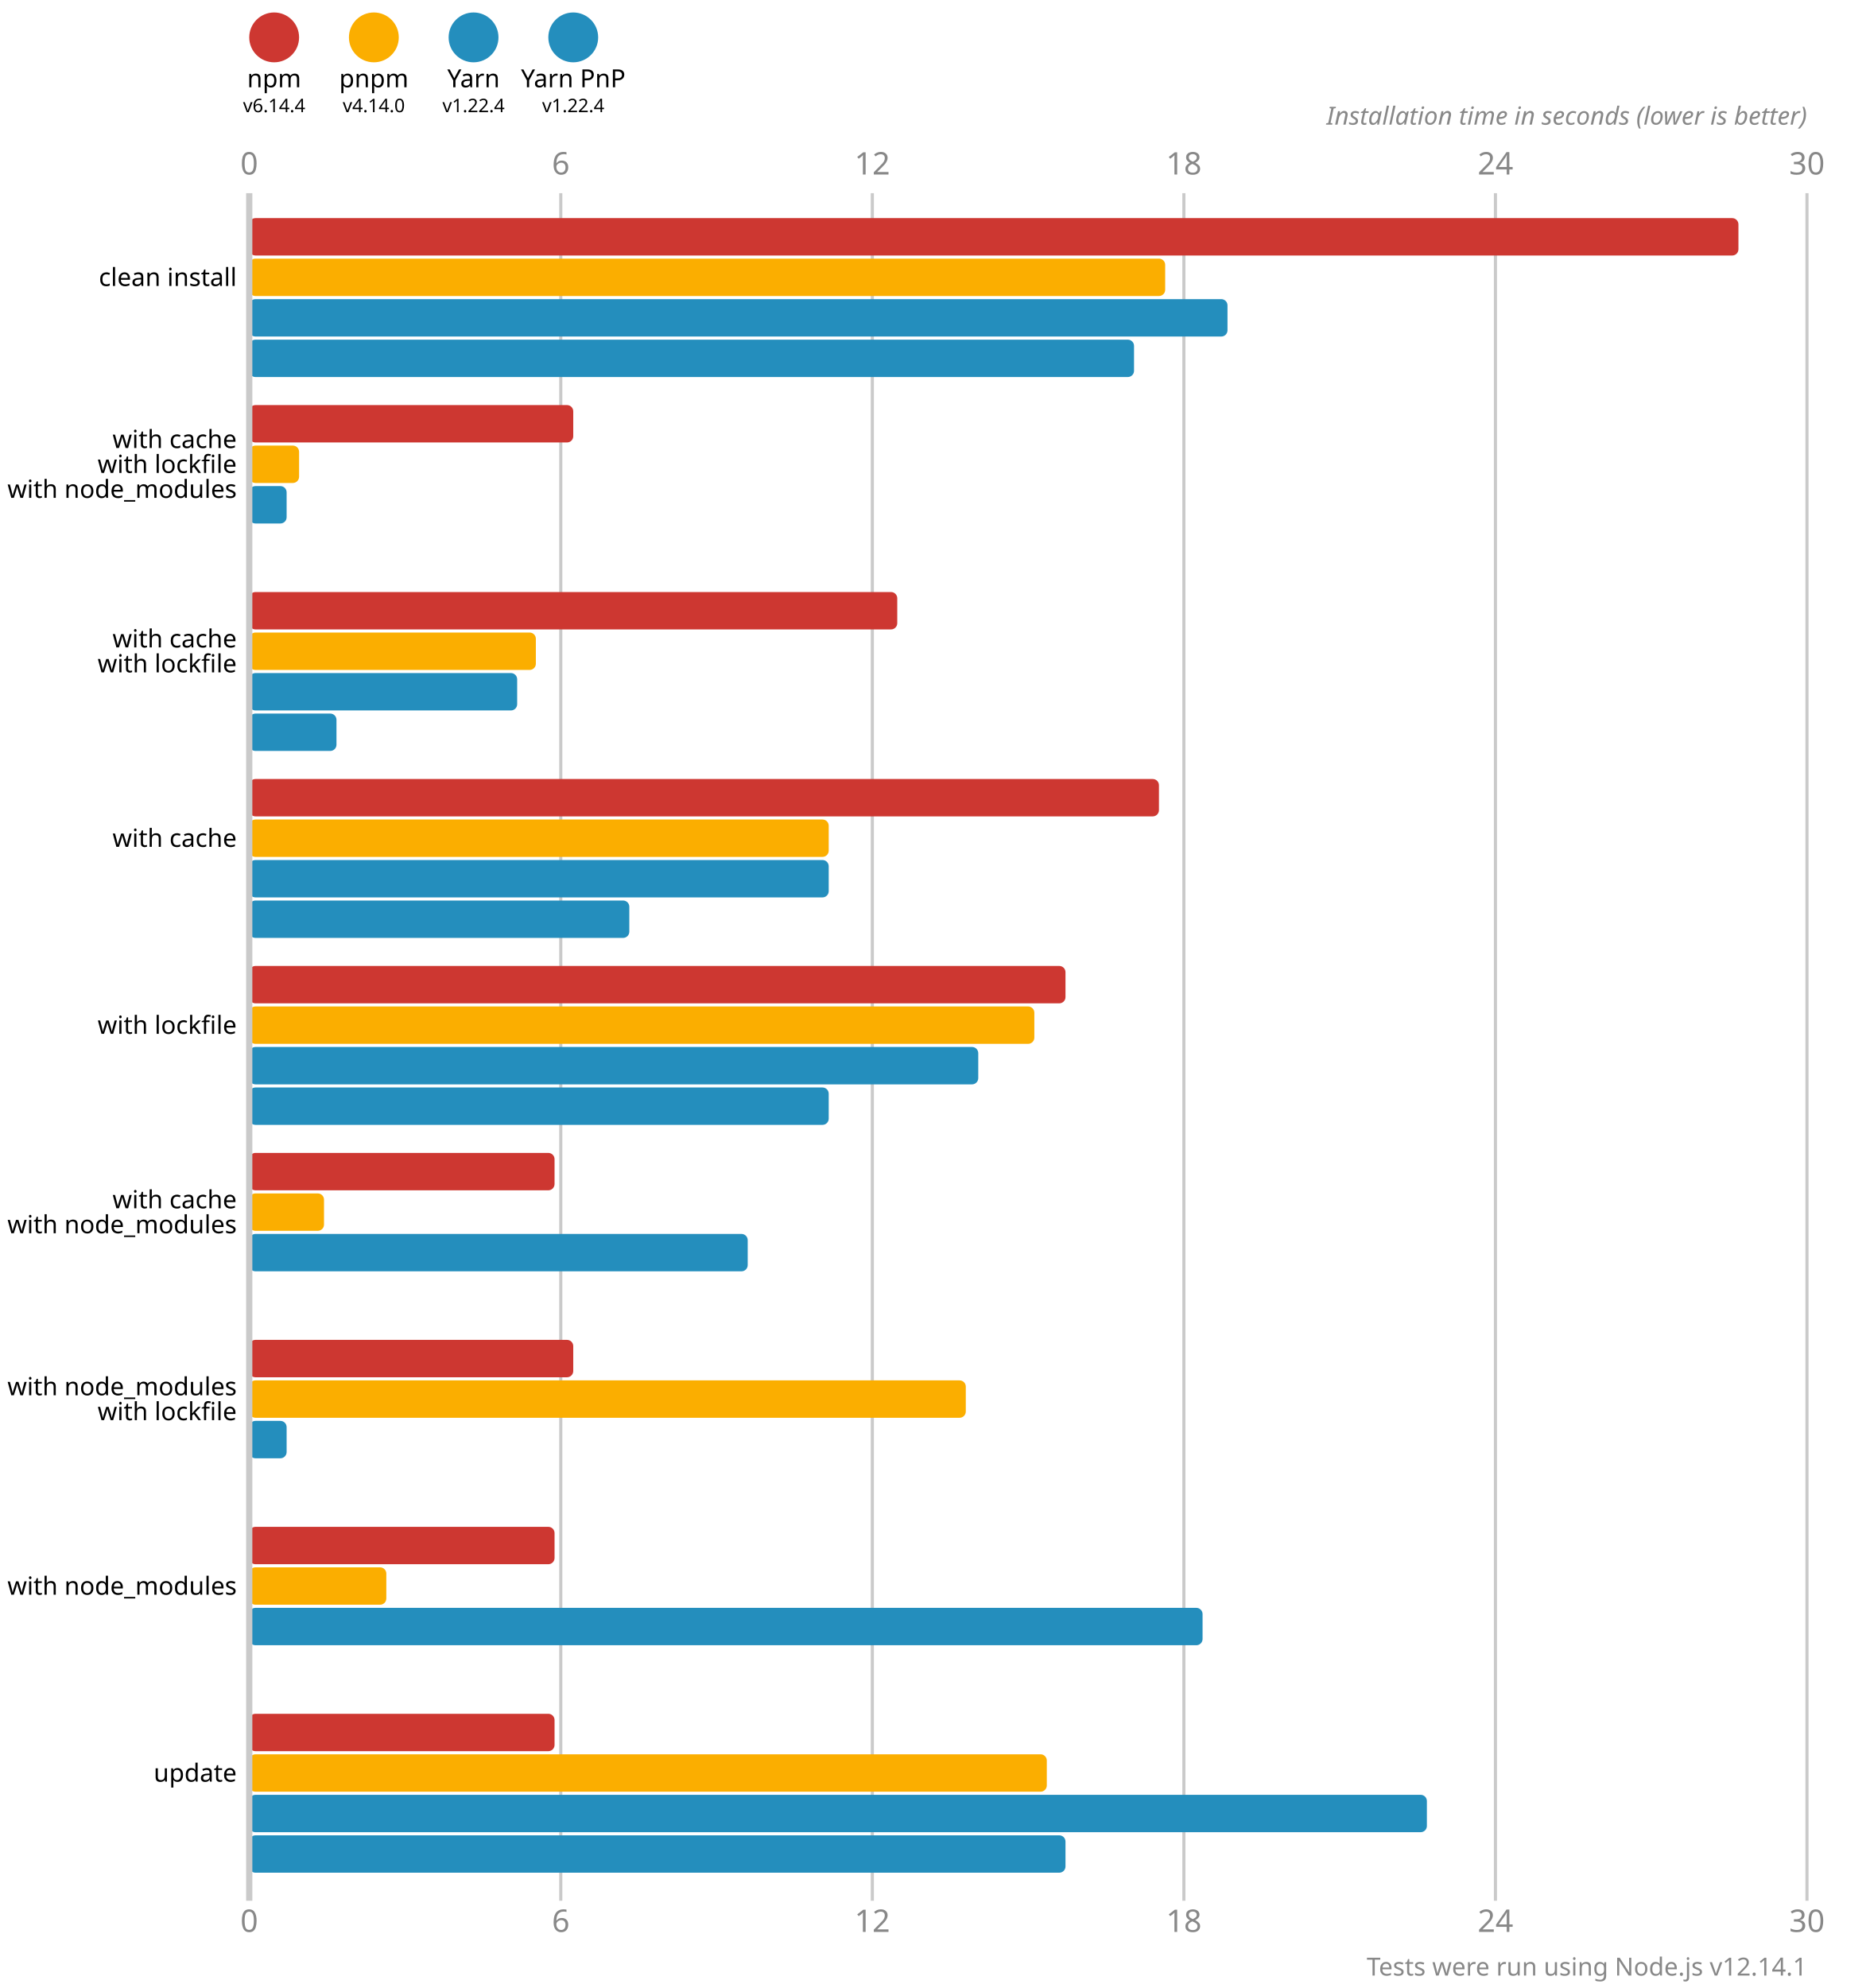
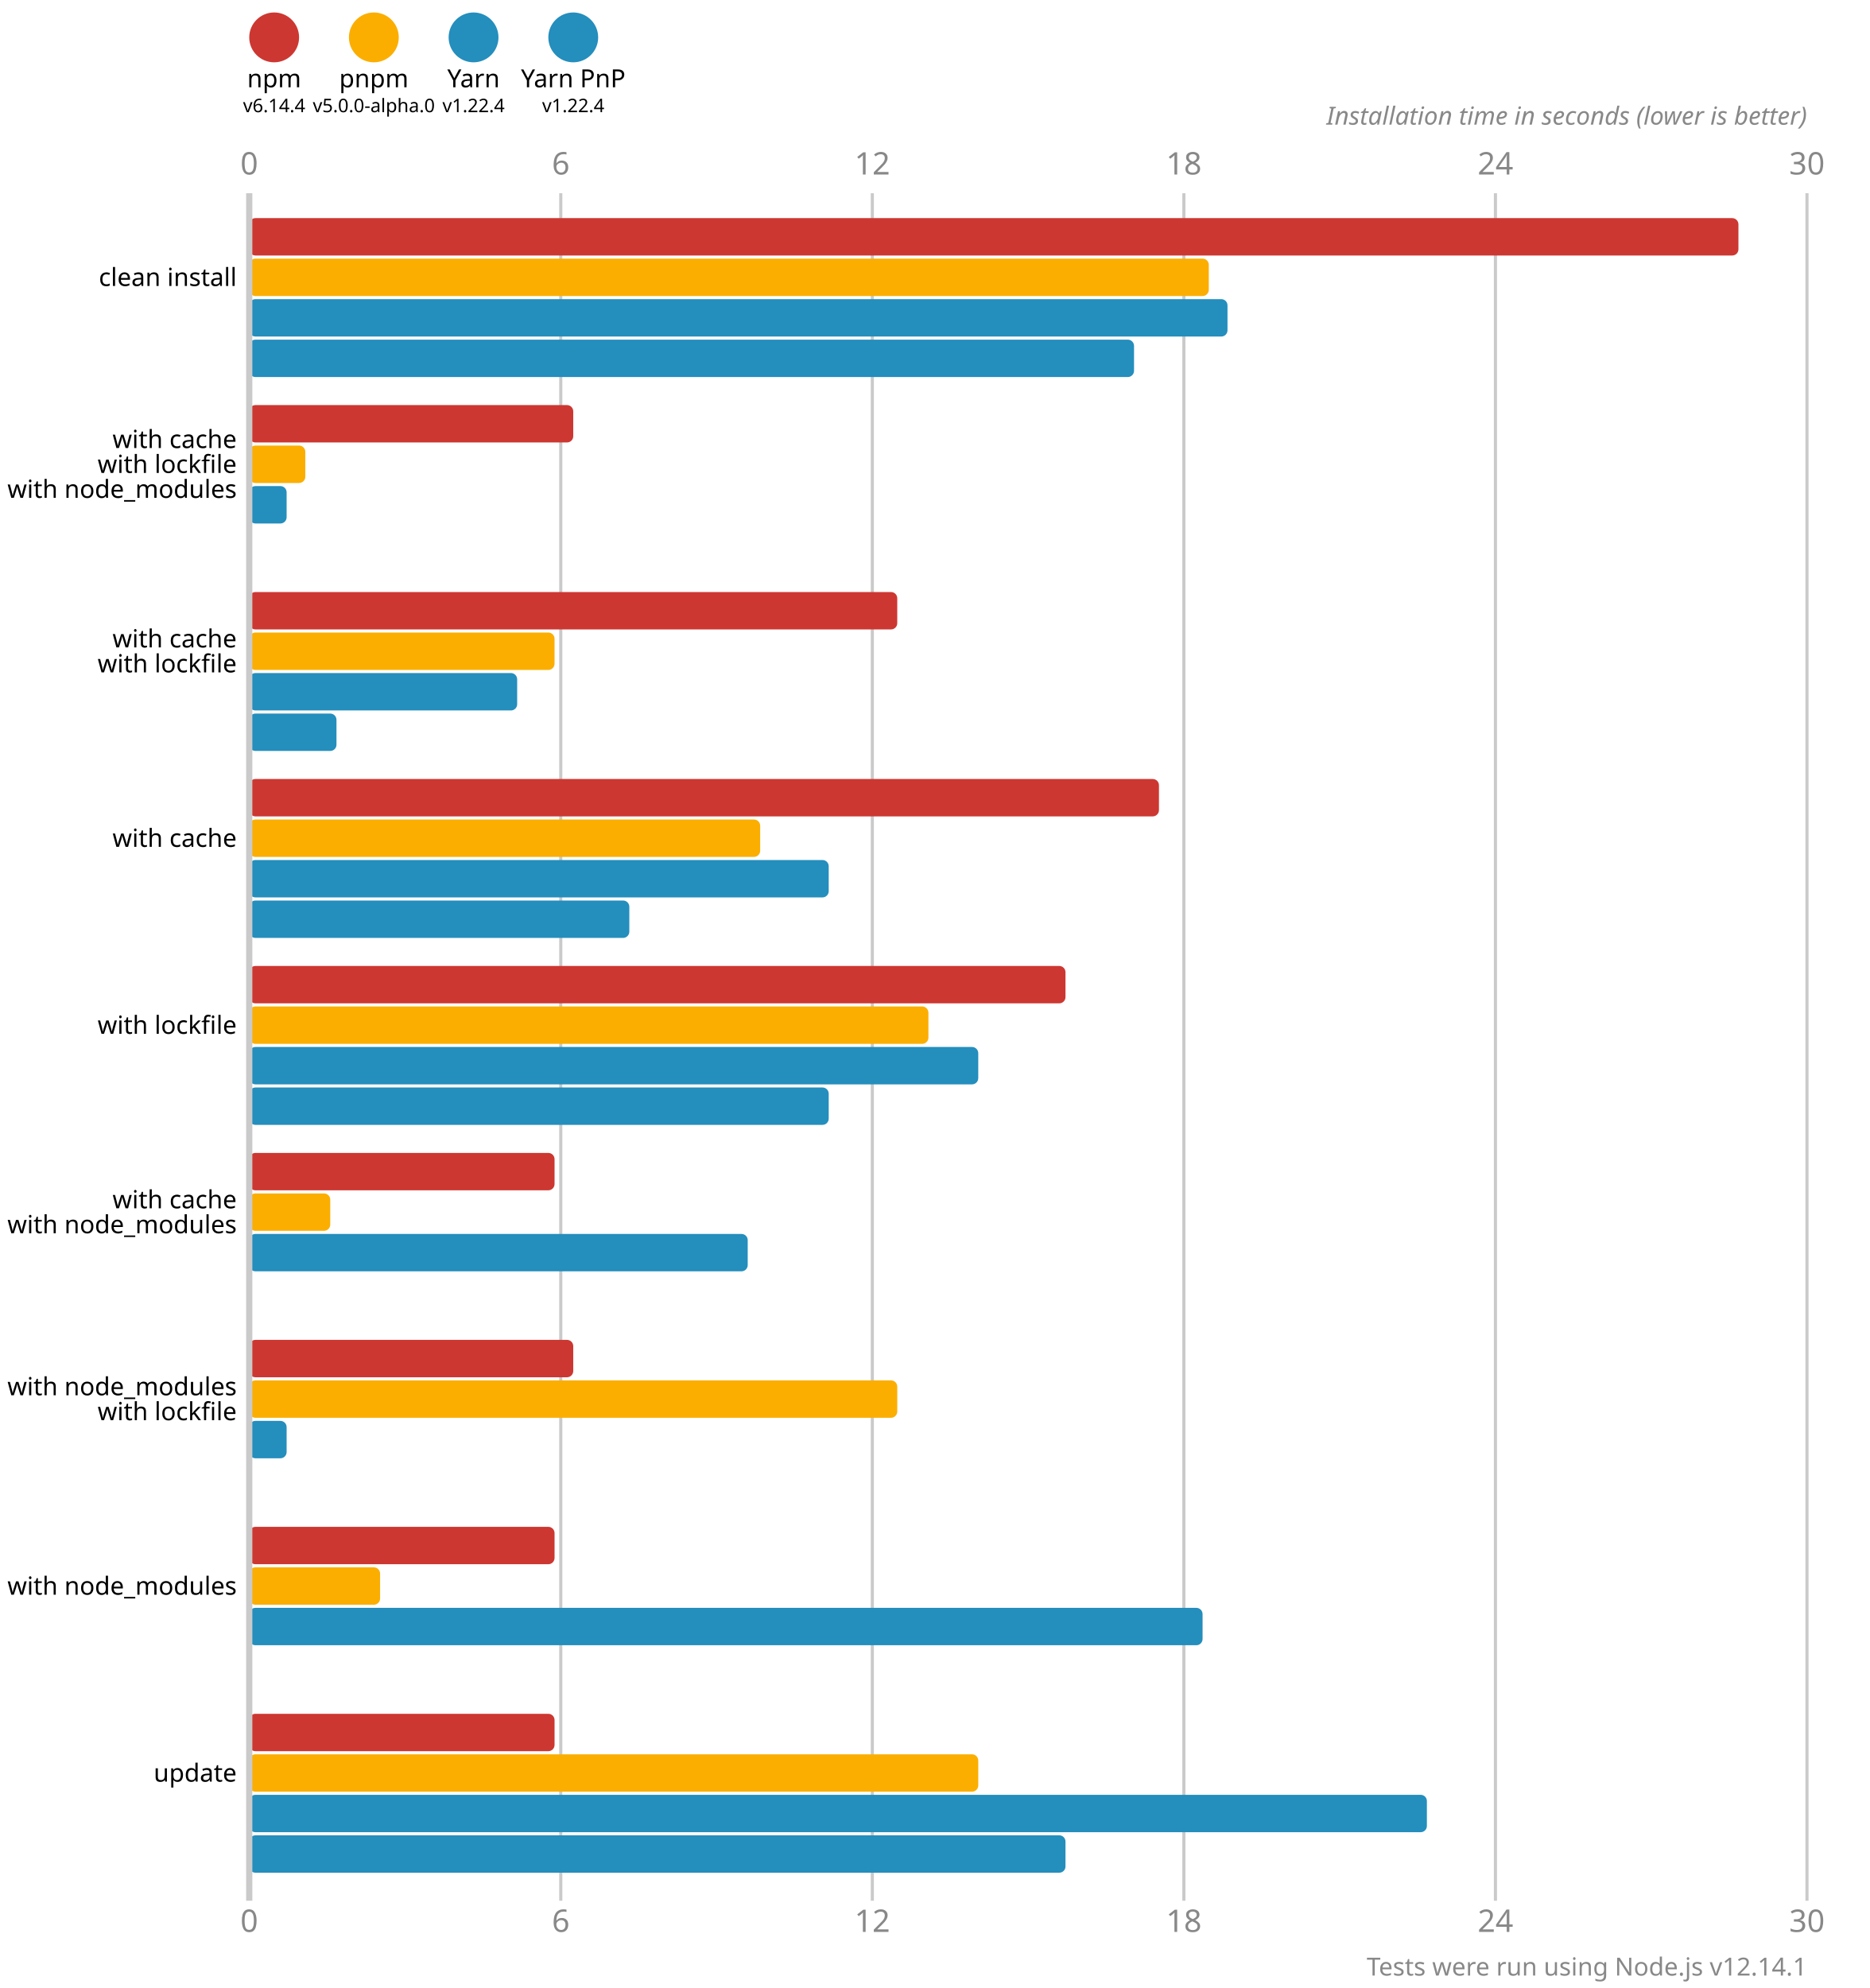
<svg xmlns="http://www.w3.org/2000/svg" version="1.1" viewBox="0 0 300 319">
  <style>
    .font { font-family: sans-serif; }
    .s3 { font-size: 3px; }
    .s4 { font-size: 4px; }
    .s5 { font-size: 5px; }
    .line { stroke: #cacaca; }
    .width { stroke-width: 0.5; }
    .text { fill: #888; }
  </style>
  <circle cx="44" cy="6" r="4" fill="#cd3731" />
  <text x="44" y="14" class="font s4" text-anchor="middle">npm</text>
  <text x="44" y="18" class="font s3" text-anchor="middle">v6.14.4</text>
  <circle cx="60" cy="6" r="4" fill="#fbae00" />
  <text x="60" y="14" class="font s4" text-anchor="middle">pnpm</text>
-   <text x="60" y="18" class="font s3" text-anchor="middle">v4.14.0</text>
+   <text x="60" y="18" class="font s3" text-anchor="middle">v5.0.0-alpha.0</text>
  <circle cx="76" cy="6" r="4" fill="#248ebd" />
  <text x="76" y="14" class="font s4" text-anchor="middle">Yarn</text>
  <text x="76" y="18" class="font s3" text-anchor="middle">v1.22.4</text>
  <circle cx="92" cy="6" r="4" fill="#248ebd" />
  <text x="92" y="14" class="font s4" text-anchor="middle">Yarn PnP</text>
  <text x="92" y="18" class="font s3" text-anchor="middle">v1.22.4</text>
  <text x="40" y="28" class="font s5 text" text-anchor="middle">0</text>
  <text x="40" y="310" class="font s5 text" text-anchor="middle">0</text>
  <line x1="90" y1="31" x2="90" y2="305" class="line width" />
  <text x="90" y="28" class="font s5 text" text-anchor="middle">6</text>
  <text x="90" y="310" class="font s5 text" text-anchor="middle">6</text>
  <line x1="140" y1="31" x2="140" y2="305" class="line width" />
  <text x="140" y="28" class="font s5 text" text-anchor="middle">12</text>
  <text x="140" y="310" class="font s5 text" text-anchor="middle">12</text>
  <line x1="190" y1="31" x2="190" y2="305" class="line width" />
  <text x="190" y="28" class="font s5 text" text-anchor="middle">18</text>
  <text x="190" y="310" class="font s5 text" text-anchor="middle">18</text>
  <line x1="240" y1="31" x2="240" y2="305" class="line width" />
  <text x="240" y="28" class="font s5 text" text-anchor="middle">24</text>
  <text x="240" y="310" class="font s5 text" text-anchor="middle">24</text>
  <line x1="290" y1="31" x2="290" y2="305" class="line width" />
  <text x="290" y="28" class="font s5 text" text-anchor="middle">30</text>
  <text x="290" y="310" class="font s5 text" text-anchor="middle">30</text>
  <text x="290" y="20" class="font s4 text" font-style="italic" text-anchor="end">Installation time in seconds (lower is better)</text>
  <rect x="40" y="35" width="239" height="6" fill="#cd3731" rx="1" ry="1" />
-   <rect x="40" y="41.5" width="147" height="6" fill="#fbae00" rx="1" ry="1" />
+   <rect x="40" y="41.5" width="154" height="6" fill="#fbae00" rx="1" ry="1" />
  <rect x="40" y="48" width="157" height="6" fill="#248ebd" rx="1" ry="1" />
  <rect x="40" y="54.5" width="142" height="6" fill="#248ebd" rx="1" ry="1" />
  <rect x="40" y="65" width="52" height="6" fill="#cd3731" rx="1" ry="1" />
-   <rect x="40" y="71.5" width="8" height="6" fill="#fbae00" rx="1" ry="1" />
+   <rect x="40" y="71.5" width="9" height="6" fill="#fbae00" rx="1" ry="1" />
  <rect x="40" y="78" width="6" height="6" fill="#248ebd" rx="1" ry="1" />
  <rect x="40" y="84.5" width="0" height="6" fill="#248ebd" rx="1" ry="1" />
  <rect x="40" y="95" width="104" height="6" fill="#cd3731" rx="1" ry="1" />
-   <rect x="40" y="101.5" width="46" height="6" fill="#fbae00" rx="1" ry="1" />
+   <rect x="40" y="101.5" width="49" height="6" fill="#fbae00" rx="1" ry="1" />
  <rect x="40" y="108" width="43" height="6" fill="#248ebd" rx="1" ry="1" />
  <rect x="40" y="114.5" width="14" height="6" fill="#248ebd" rx="1" ry="1" />
  <rect x="40" y="125" width="146" height="6" fill="#cd3731" rx="1" ry="1" />
-   <rect x="40" y="131.5" width="93" height="6" fill="#fbae00" rx="1" ry="1" />
+   <rect x="40" y="131.5" width="82" height="6" fill="#fbae00" rx="1" ry="1" />
  <rect x="40" y="138" width="93" height="6" fill="#248ebd" rx="1" ry="1" />
  <rect x="40" y="144.5" width="61" height="6" fill="#248ebd" rx="1" ry="1" />
  <rect x="40" y="155" width="131" height="6" fill="#cd3731" rx="1" ry="1" />
-   <rect x="40" y="161.5" width="126" height="6" fill="#fbae00" rx="1" ry="1" />
+   <rect x="40" y="161.5" width="109" height="6" fill="#fbae00" rx="1" ry="1" />
  <rect x="40" y="168" width="117" height="6" fill="#248ebd" rx="1" ry="1" />
  <rect x="40" y="174.5" width="93" height="6" fill="#248ebd" rx="1" ry="1" />
  <rect x="40" y="185" width="49" height="6" fill="#cd3731" rx="1" ry="1" />
-   <rect x="40" y="191.5" width="12" height="6" fill="#fbae00" rx="1" ry="1" />
+   <rect x="40" y="191.5" width="13" height="6" fill="#fbae00" rx="1" ry="1" />
  <rect x="40" y="198" width="80" height="6" fill="#248ebd" rx="1" ry="1" />
  <rect x="40" y="204.5" width="0" height="6" fill="#248ebd" rx="1" ry="1" />
  <rect x="40" y="215" width="52" height="6" fill="#cd3731" rx="1" ry="1" />
-   <rect x="40" y="221.5" width="115" height="6" fill="#fbae00" rx="1" ry="1" />
+   <rect x="40" y="221.5" width="104" height="6" fill="#fbae00" rx="1" ry="1" />
  <rect x="40" y="228" width="6" height="6" fill="#248ebd" rx="1" ry="1" />
  <rect x="40" y="234.5" width="0" height="6" fill="#248ebd" rx="1" ry="1" />
  <rect x="40" y="245" width="49" height="6" fill="#cd3731" rx="1" ry="1" />
-   <rect x="40" y="251.5" width="22" height="6" fill="#fbae00" rx="1" ry="1" />
+   <rect x="40" y="251.5" width="21" height="6" fill="#fbae00" rx="1" ry="1" />
  <rect x="40" y="258" width="153" height="6" fill="#248ebd" rx="1" ry="1" />
  <rect x="40" y="264.5" width="0" height="6" fill="#248ebd" rx="1" ry="1" />
  <rect x="40" y="275" width="49" height="6" fill="#cd3731" rx="1" ry="1" />
-   <rect x="40" y="281.5" width="128" height="6" fill="#fbae00" rx="1" ry="1" />
+   <rect x="40" y="281.5" width="117" height="6" fill="#fbae00" rx="1" ry="1" />
  <rect x="40" y="288" width="189" height="6" fill="#248ebd" rx="1" ry="1" />
  <rect x="40" y="294.5" width="131" height="6" fill="#248ebd" rx="1" ry="1" />
  <line x1="40" y1="31" x2="40" y2="305" class="line" />
  <text x="38" y="44.5" class="font s4" dominant-baseline="middle" text-anchor="end">clean install</text>
  <text x="38" y="70.5" class="font s4" dominant-baseline="middle" text-anchor="end">with cache</text>
  <text x="38" y="74.5" class="font s4" dominant-baseline="middle" text-anchor="end">with lockfile</text>
  <text x="38" y="78.5" class="font s4" dominant-baseline="middle" text-anchor="end">with node_modules</text>
  <text x="38" y="102.5" class="font s4" dominant-baseline="middle" text-anchor="end">with cache</text>
  <text x="38" y="106.5" class="font s4" dominant-baseline="middle" text-anchor="end">with lockfile</text>
  <text x="38" y="134.5" class="font s4" dominant-baseline="middle" text-anchor="end">with cache</text>
  <text x="38" y="164.5" class="font s4" dominant-baseline="middle" text-anchor="end">with lockfile</text>
  <text x="38" y="192.5" class="font s4" dominant-baseline="middle" text-anchor="end">with cache</text>
  <text x="38" y="196.5" class="font s4" dominant-baseline="middle" text-anchor="end">with node_modules</text>
  <text x="38" y="222.5" class="font s4" dominant-baseline="middle" text-anchor="end">with node_modules</text>
  <text x="38" y="226.5" class="font s4" dominant-baseline="middle" text-anchor="end">with lockfile</text>
  <text x="38" y="254.5" class="font s4" dominant-baseline="middle" text-anchor="end">with node_modules</text>
  <text x="38" y="284.5" class="font s4" dominant-baseline="middle" text-anchor="end">update</text>
  <text x="290" y="317" class="font s4 text" text-anchor="end">Tests were run using Node.js v12.14.1</text>
</svg>
